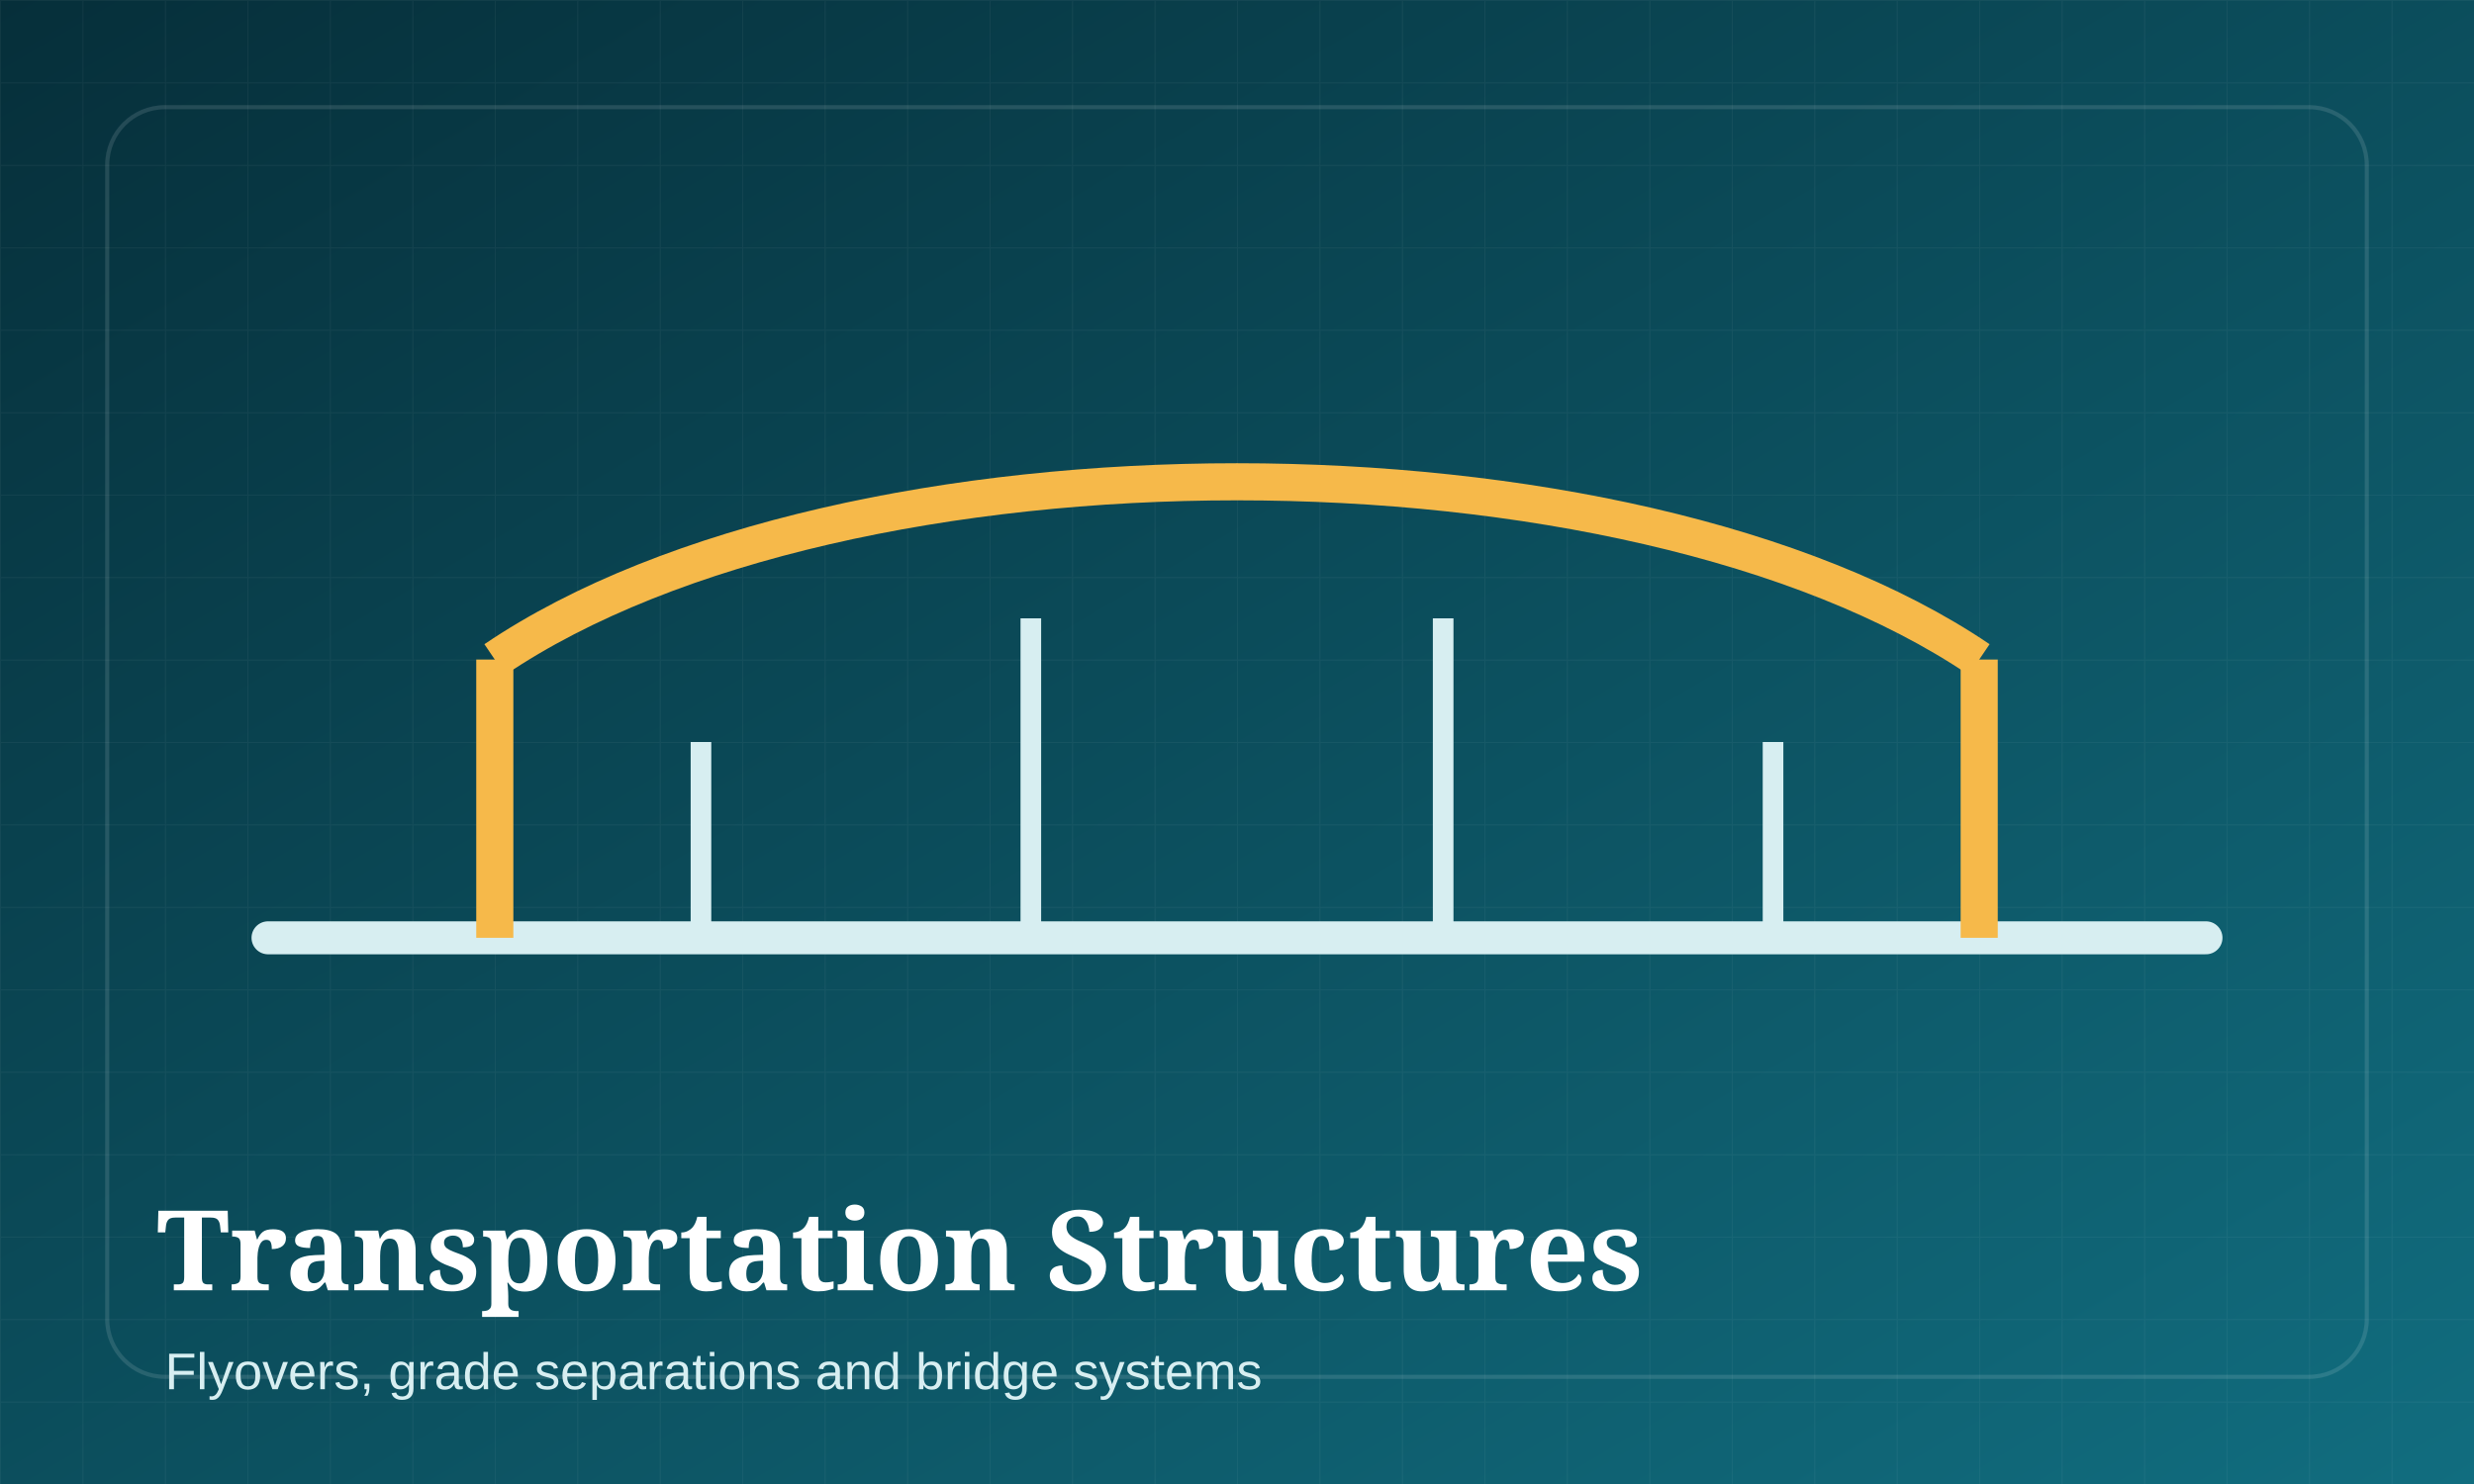
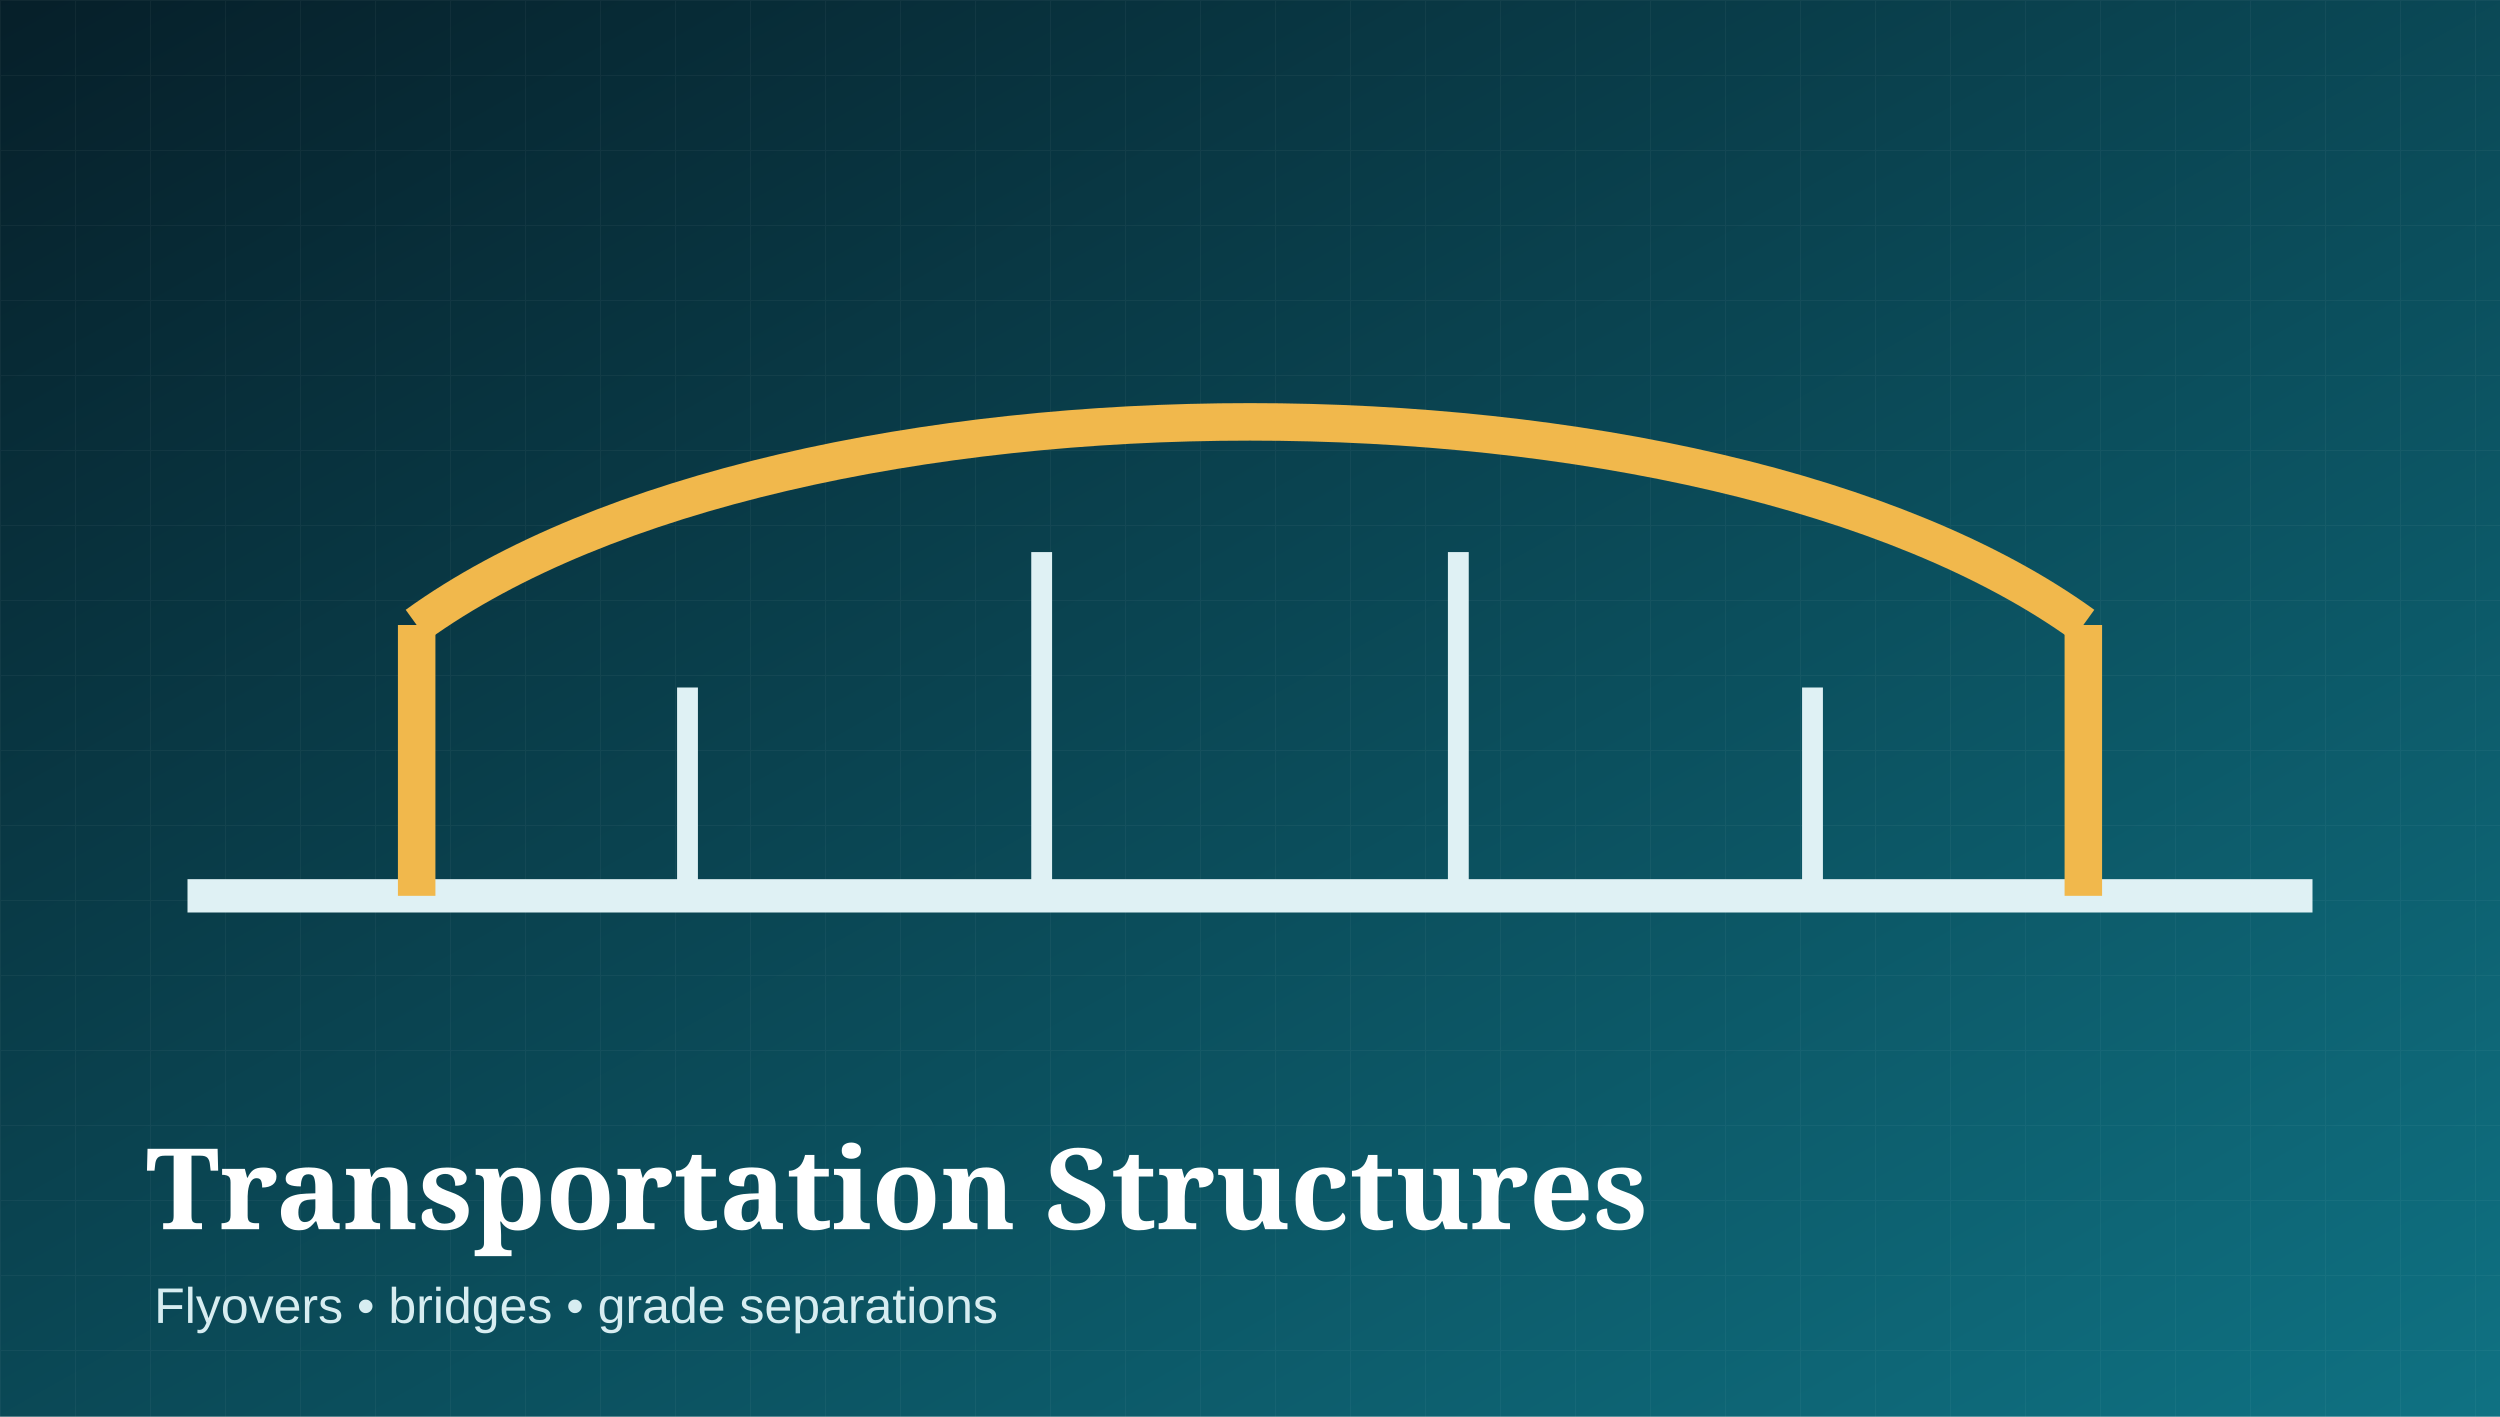
- <svg xmlns="http://www.w3.org/2000/svg" viewBox="0 0 1200 720" role="img" aria-label="Transportation Structures">
+ <svg xmlns="http://www.w3.org/2000/svg" viewBox="0 0 1200 680">
  <defs>
-     <linearGradient id="bg" x1="0" y1="0" x2="1" y2="1">
-       <stop offset="0" stop-color="#062f3a" />
-       <stop offset="1" stop-color="#116d7f" />
+     <linearGradient id="g" x1="0" y1="0" x2="1" y2="1">
+       <stop stop-color="#061f29" />
+       <stop offset="1" stop-color="#0f7283" />
    </linearGradient>
-     <pattern id="grid" width="40" height="40" patternUnits="userSpaceOnUse">
-       <path d="M40 0H0V40" fill="none" stroke="#ffffff" stroke-opacity=".045" stroke-width="1" />
+     <pattern id="p" width="36" height="36" patternUnits="userSpaceOnUse">
+       <path d="M36 0H0V36" fill="none" stroke="#fff" stroke-opacity=".04" />
    </pattern>
  </defs>
-   <rect width="1200" height="720" fill="url(#bg)" />
-   <rect width="1200" height="720" fill="url(#grid)" />
-   <path d="M130 455h940" stroke="#d7eef1" stroke-width="16" stroke-linecap="round" />
-   <path d="M240 455V320M960 455V320" stroke="#f6b94a" stroke-width="18" />
-   <path d="M240 320C410 205 790 205 960 320" fill="none" stroke="#f6b94a" stroke-width="18" />
-   <path d="M340 455V360M500 455V300M700 455V300M860 455V360" stroke="#d7eef1" stroke-width="10" />
-   <rect x="52" y="52" width="1096" height="616" rx="28" fill="none" stroke="#ffffff" stroke-opacity=".12" stroke-width="2" />
-   <text x="76" y="626" fill="#ffffff" font-family="Georgia, serif" font-size="54" font-weight="700">Transportation Structures</text>
-   <text x="80" y="674" fill="#d7eef1" font-family="Arial, sans-serif" font-size="25">Flyovers, grade separations and bridge systems</text>
+   <rect width="1200" height="680" fill="url(#g)" />
+   <rect width="1200" height="680" fill="url(#p)" />
+   <path d="M90 430h1020" stroke="#dff1f4" stroke-width="16" />
+   <path d="M200 430V300M1000 430V300" stroke="#f1b84c" stroke-width="18" />
+   <path d="M200 300C380 170 820 170 1000 300" fill="none" stroke="#f1b84c" stroke-width="18" />
+   <path d="M330 430V330M500 430V265M700 430V265M870 430V330" stroke="#dff1f4" stroke-width="10" />
+   <text x="70" y="590" fill="#fff" font-family="Georgia" font-size="54" font-weight="700">Transportation Structures</text>
+   <text x="74" y="635" fill="#d7edf1" font-family="Arial" font-size="24">Flyovers • bridges • grade separations</text>
</svg>
